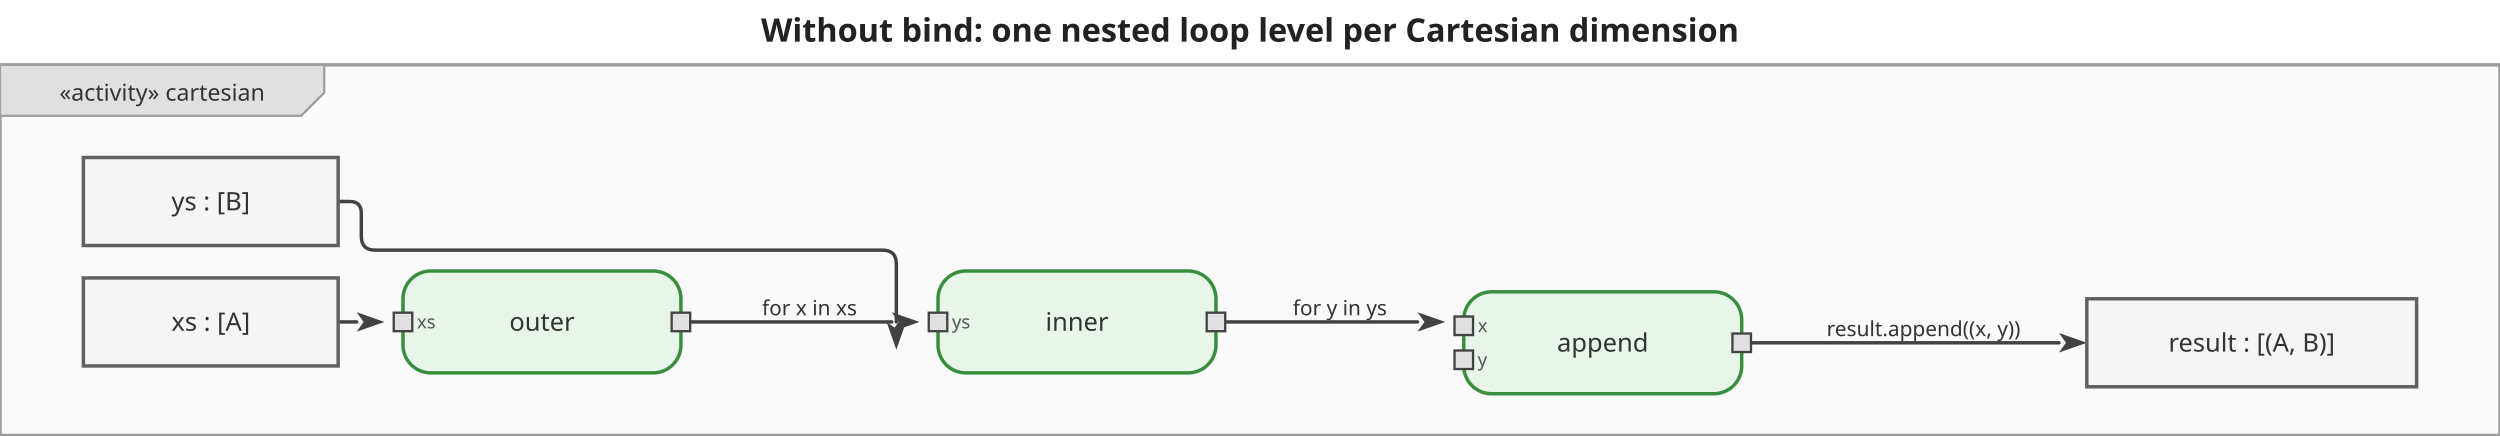
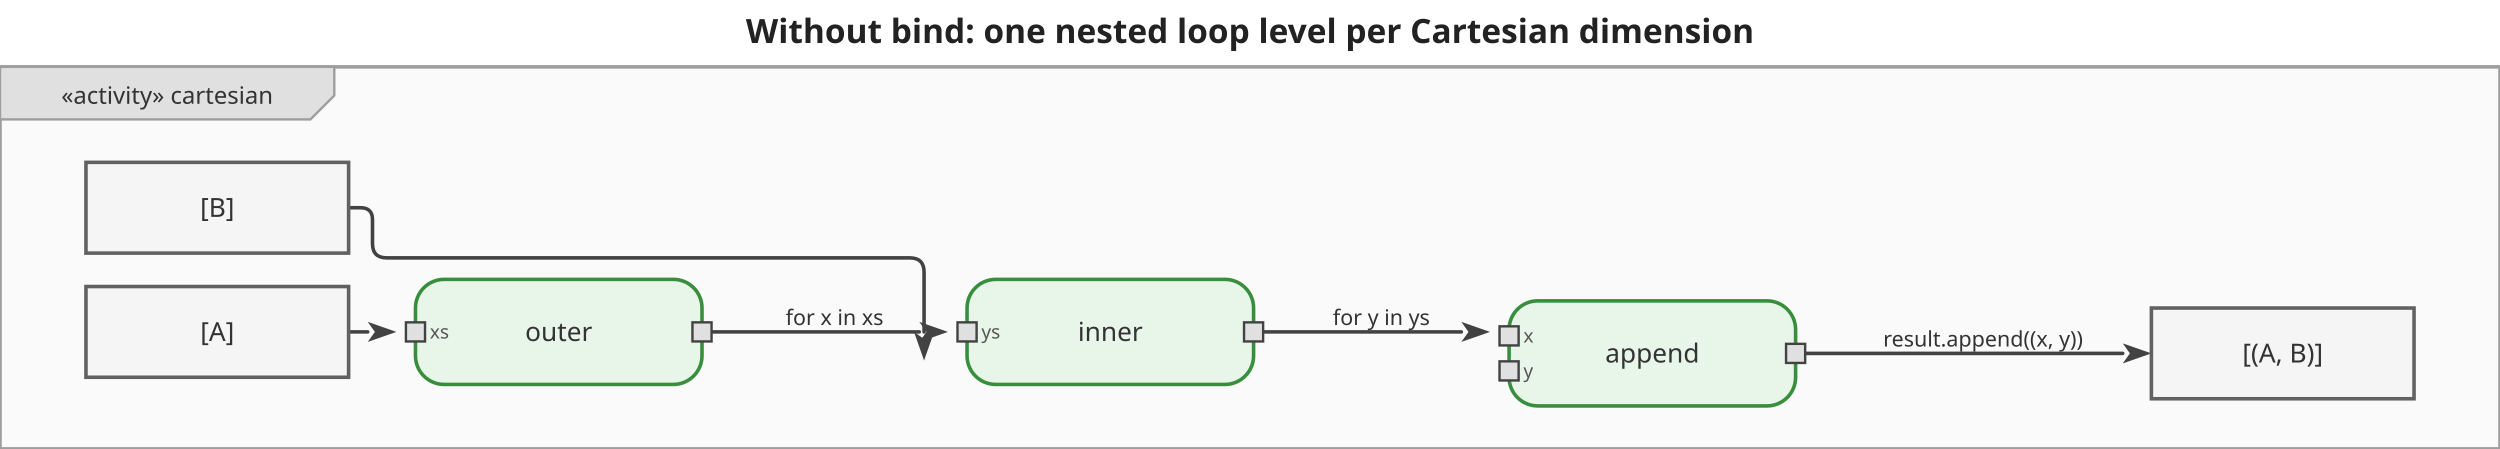
- <svg xmlns="http://www.w3.org/2000/svg" viewBox="0 0 1079.4 188" width="1079.4" height="188">
+ <svg xmlns="http://www.w3.org/2000/svg" viewBox="0 0 1047 188" width="1047" height="188">
  <defs>
    <marker id="arrowFilled" viewBox="0 0 10 10" refX="0" refY="5" markerWidth="8" markerHeight="8" orient="auto-start-reverse">
      <path d="M0,1.5 L10,5 L0,8.5 L2.5,5 Z" fill="#424242" />
    </marker>
    <marker id="arrowOpen" viewBox="0 0 10 10" refX="0" refY="5" markerWidth="8" markerHeight="8" orient="auto-start-reverse">
      <path d="M0,1.5 L10,5 L0,8.5" fill="none" stroke="#424242" stroke-width="1.25" />
    </marker>
    <marker id="arrowHof" viewBox="0 0 10 10" refX="0" refY="5" markerWidth="8" markerHeight="8" orient="auto-start-reverse">
      <path d="M0,1.5 L10,5 L0,8.5 L2.5,5 Z" fill="#00796b" />
    </marker>
  </defs>
-   <rect width="1079.4" height="188" fill="white" />
-   <text x="539.7" y="18" text-anchor="middle" font-size="14" font-weight="bold" font-family="sans-serif" fill="#222">Without bind: one nested loop level per Cartesian dimension</text>
+   <rect width="1047" height="188" fill="white" />
+   <text x="523.5" y="18" text-anchor="middle" font-size="14" font-weight="bold" font-family="sans-serif" fill="#222">Without bind: one nested loop level per Cartesian dimension</text>
  <g transform="translate(0,28) scale(1)">
-     <rect x="0" y="0" width="1079.4" height="160" fill="#fafafa" stroke="#9e9e9e" stroke-width="1.5" />
+     <rect x="0" y="0" width="1047" height="160" fill="#fafafa" stroke="#9e9e9e" stroke-width="1.5" />
    <g class="diagram-frame-tab tab-activity">
      <path d="M0,0 L140,0 L140,12 L130,22 L0,22 Z" fill="#e0e0e0" stroke="#9e9e9e" stroke-width="1" />
      <text x="70" y="12" text-anchor="middle" font-size="10" font-family="sans-serif" dominant-baseline="middle" fill="#333">«activity» cartesian</text>
    </g>
    <g class="edge">
      <path d="M146.0,111.0 L154.0,111.0" fill="none" stroke="#424242" stroke-width="1.5" stroke-linejoin="round" stroke-linecap="round" marker-end="url(#arrowFilled)" />
    </g>
    <g class="edge">
      <path d="M298.0,111.0 L385.0,111.0" fill="none" stroke="#424242" stroke-width="1.5" stroke-linejoin="round" stroke-linecap="round" marker-end="url(#arrowFilled)" />
      <text x="349.5" y="105" text-anchor="middle" dominant-baseline="middle" font-size="9" font-family="sans-serif" fill="#333">for x in xs</text>
    </g>
    <g class="edge">
      <path d="M146.0,59.0 L151.0,59.0 Q156.0,59.0 156.0,64.0 L156.0,74.0 Q156.0,80.0 162.0,80.0 L381.0,80.0 Q387.0,80.0 387.0,86.0 L387.0,111.0 L387.0,111.0" fill="none" stroke="#424242" stroke-width="1.5" stroke-linejoin="round" stroke-linecap="round" marker-end="url(#arrowFilled)" />
    </g>
    <g class="edge">
      <path d="M529.0,111.0 L612.0,111.0" fill="none" stroke="#424242" stroke-width="1.5" stroke-linejoin="round" stroke-linecap="round" marker-end="url(#arrowFilled)" />
      <text x="578.5" y="105" text-anchor="middle" dominant-baseline="middle" font-size="9" font-family="sans-serif" fill="#333">for y in ys</text>
    </g>
    <g class="edge">
      <path d="M756.0,120.0 L889.0,120.0" fill="none" stroke="#424242" stroke-width="1.5" stroke-linejoin="round" stroke-linecap="round" marker-end="url(#arrowFilled)" />
      <text x="830.5" y="114" text-anchor="middle" dominant-baseline="middle" font-size="9" font-family="sans-serif" fill="#333">result.append((x, y))</text>
    </g>
    <g class="action-node">
      <rect x="174" y="89" width="120" height="44" rx="12" fill="#e8f5e9" stroke="#388e3c" stroke-width="1.5" />
      <text class="action-label" x="234" y="111" text-anchor="middle" font-size="11" font-family="sans-serif" dominant-baseline="middle" fill="#333">outer</text>
      <g class="pin pin-in">
        <rect x="170" y="107" width="8" height="8" fill="#e0e0e0" stroke="#424242" stroke-width="1" />
        <text x="180" y="111" text-anchor="start" dominant-baseline="middle" font-size="8" font-family="sans-serif" fill="#555">xs</text>
      </g>
      <g class="pin pin-out">
        <rect x="290" y="107" width="8" height="8" fill="#e0e0e0" stroke="#424242" stroke-width="1" />
      </g>
    </g>
    <g class="action-node">
      <rect x="405" y="89" width="120" height="44" rx="12" fill="#e8f5e9" stroke="#388e3c" stroke-width="1.5" />
      <text class="action-label" x="465" y="111" text-anchor="middle" font-size="11" font-family="sans-serif" dominant-baseline="middle" fill="#333">inner</text>
      <g class="pin pin-in">
        <rect x="401" y="107" width="8" height="8" fill="#e0e0e0" stroke="#424242" stroke-width="1" />
        <text x="411" y="111" text-anchor="start" dominant-baseline="middle" font-size="8" font-family="sans-serif" fill="#555">ys</text>
      </g>
      <g class="pin pin-out">
        <rect x="521" y="107" width="8" height="8" fill="#e0e0e0" stroke="#424242" stroke-width="1" />
      </g>
    </g>
    <g class="action-node">
      <rect x="632" y="98" width="120" height="44" rx="12" fill="#e8f5e9" stroke="#388e3c" stroke-width="1.5" />
      <text class="action-label" x="692" y="120" text-anchor="middle" font-size="11" font-family="sans-serif" dominant-baseline="middle" fill="#333">append</text>
      <g class="pin pin-in">
        <rect x="628" y="108.667" width="8" height="8" fill="#e0e0e0" stroke="#424242" stroke-width="1" />
        <text x="638" y="112.667" text-anchor="start" dominant-baseline="middle" font-size="8" font-family="sans-serif" fill="#555">x</text>
      </g>
      <g class="pin pin-in">
        <rect x="628" y="123.333" width="8" height="8" fill="#e0e0e0" stroke="#424242" stroke-width="1" />
        <text x="638" y="127.333" text-anchor="start" dominant-baseline="middle" font-size="8" font-family="sans-serif" fill="#555">y</text>
      </g>
      <g class="pin pin-out">
        <rect x="748" y="116" width="8" height="8" fill="#e0e0e0" stroke="#424242" stroke-width="1" />
      </g>
    </g>
    <g class="object-node">
      <rect x="36" y="92" width="110" height="38" fill="#f5f5f5" stroke="#616161" stroke-width="1.5" />
-       <text x="91" y="111" text-anchor="middle" font-size="11" font-family="sans-serif" dominant-baseline="middle" fill="#333">xs : [A]</text>
+       <text x="91" y="111" text-anchor="middle" font-size="11" font-family="sans-serif" dominant-baseline="middle" fill="#333">[A]</text>
    </g>
    <g class="object-node">
      <rect x="36" y="40" width="110" height="38" fill="#f5f5f5" stroke="#616161" stroke-width="1.5" />
-       <text x="91" y="59" text-anchor="middle" font-size="11" font-family="sans-serif" dominant-baseline="middle" fill="#333">ys : [B]</text>
+       <text x="91" y="59" text-anchor="middle" font-size="11" font-family="sans-serif" dominant-baseline="middle" fill="#333">[B]</text>
    </g>
    <g class="object-node">
-       <rect x="901" y="101" width="142.4" height="38" fill="#f5f5f5" stroke="#616161" stroke-width="1.5" />
-       <text x="972.2" y="120" text-anchor="middle" font-size="11" font-family="sans-serif" dominant-baseline="middle" fill="#333">result : [(A, B)]</text>
+       <rect x="901" y="101" width="110" height="38" fill="#f5f5f5" stroke="#616161" stroke-width="1.5" />
+       <text x="956" y="120" text-anchor="middle" font-size="11" font-family="sans-serif" dominant-baseline="middle" fill="#333">[(A, B)]</text>
    </g>
  </g>
</svg>
